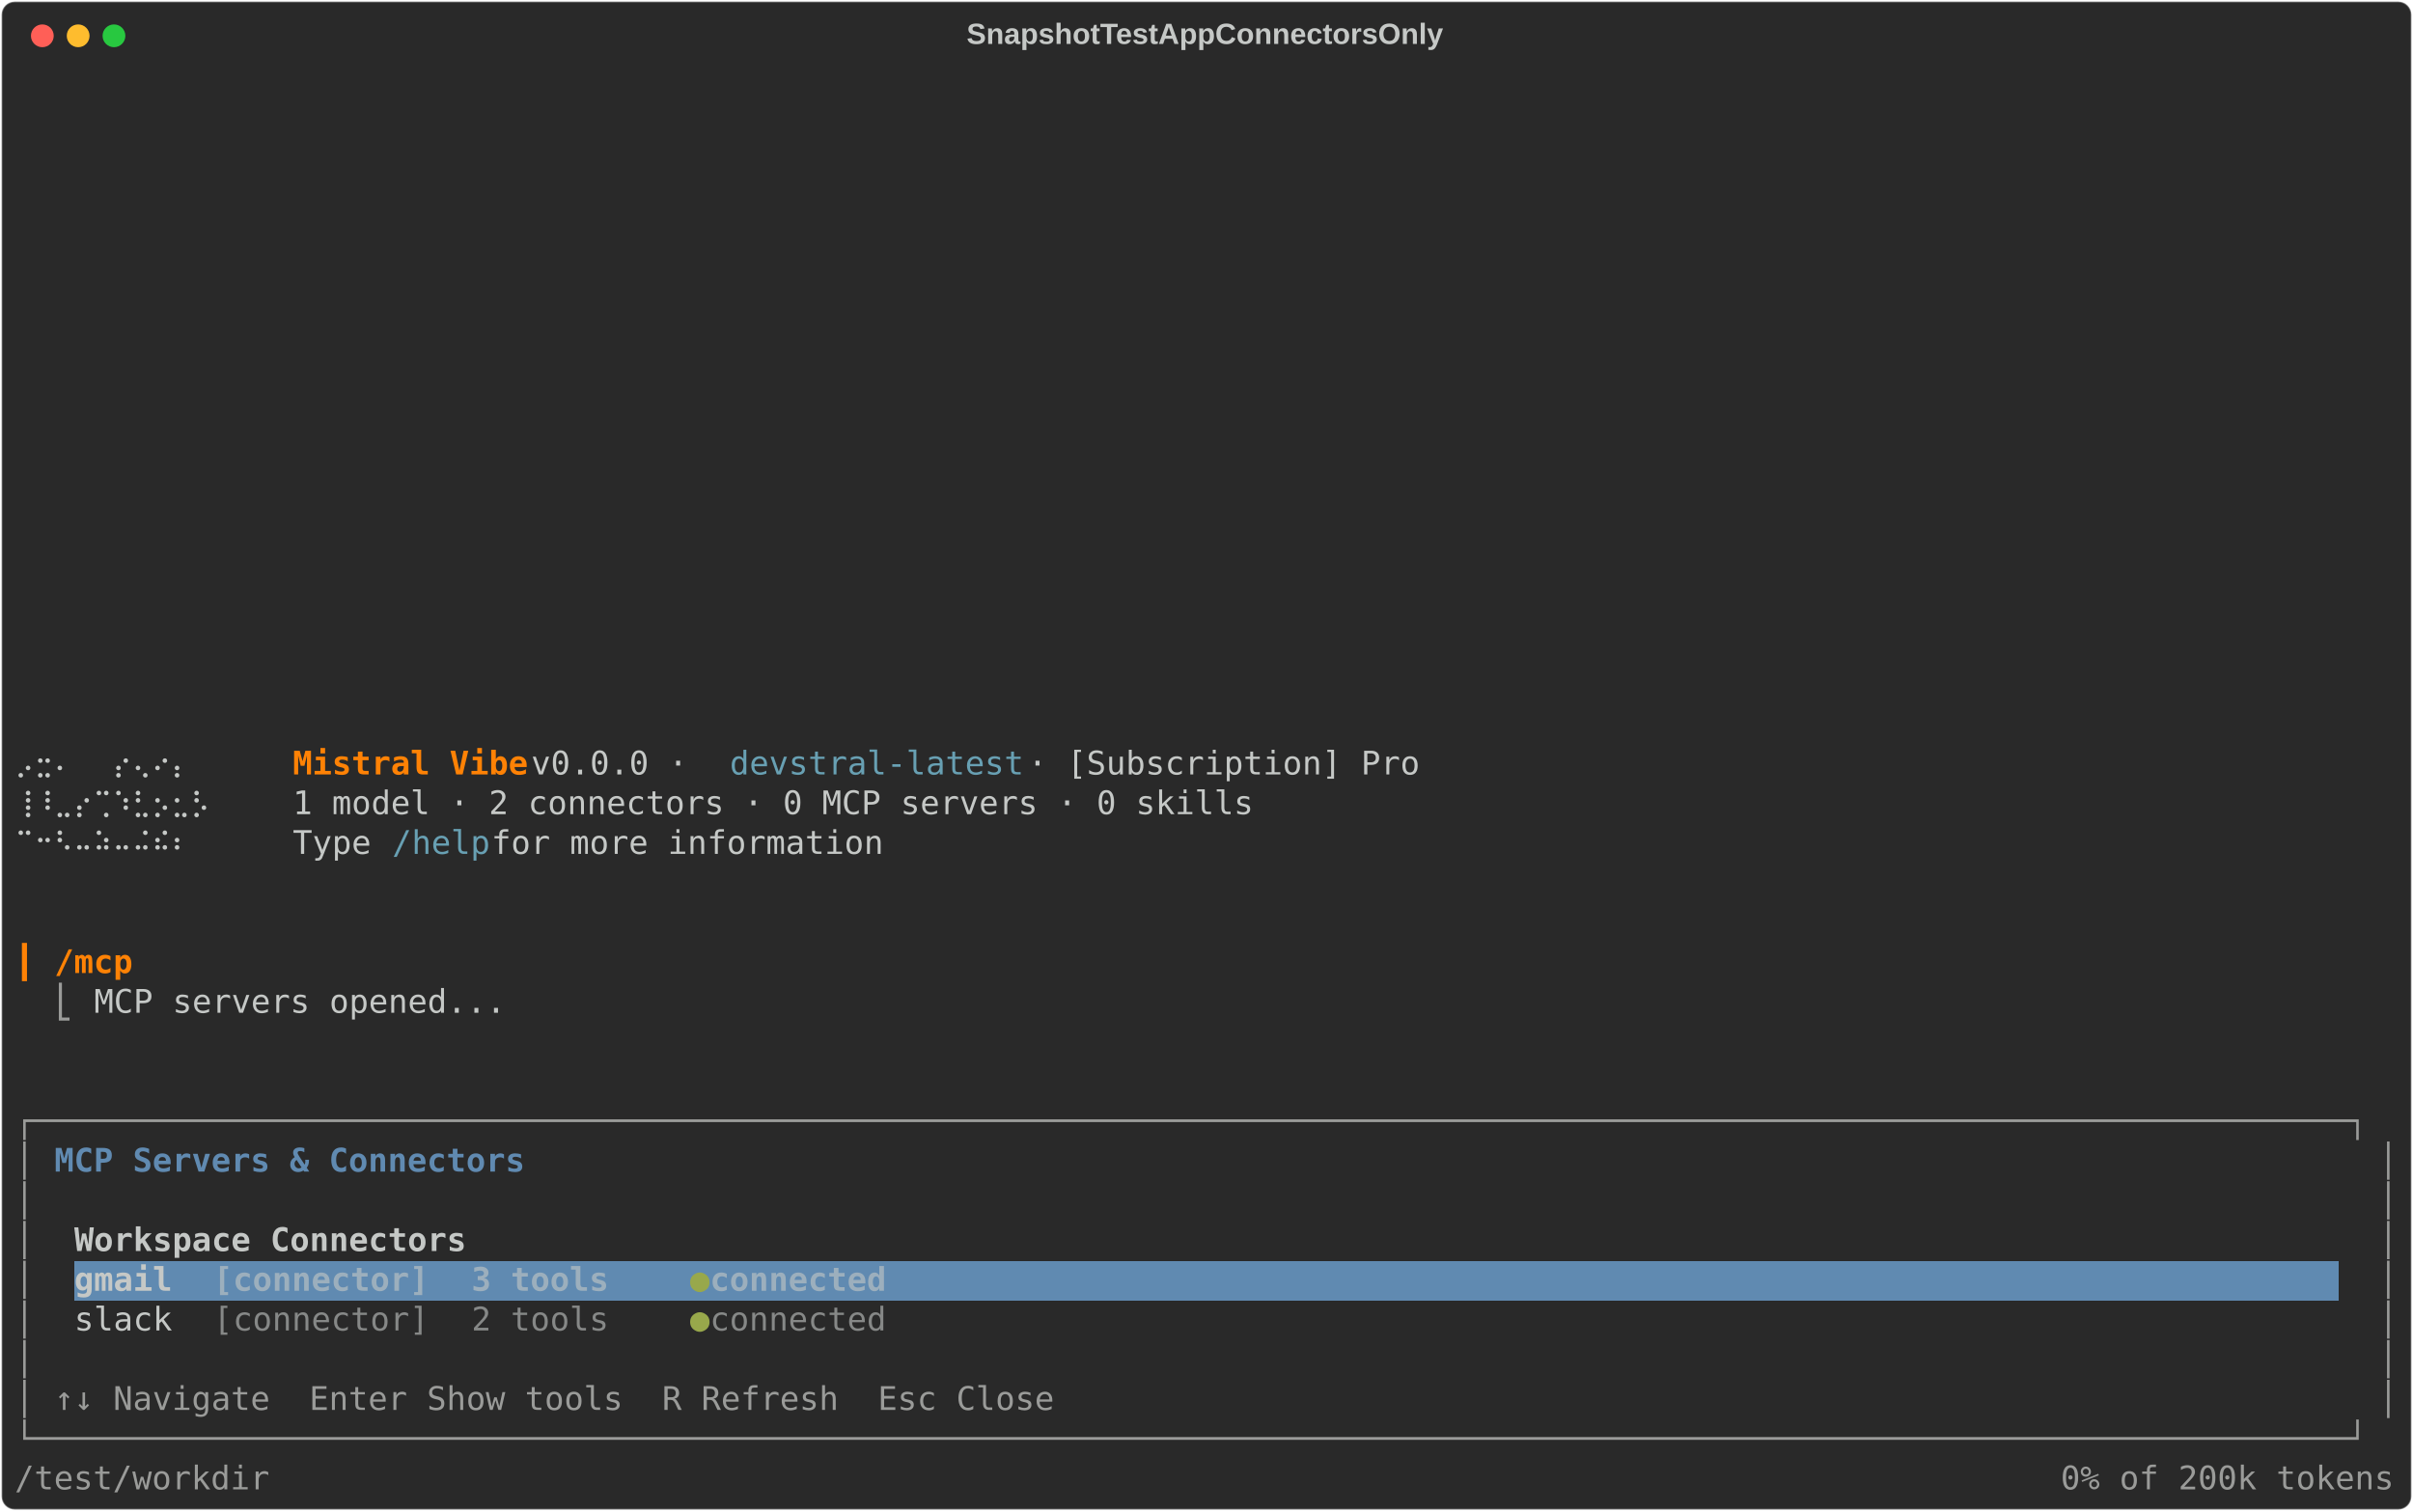
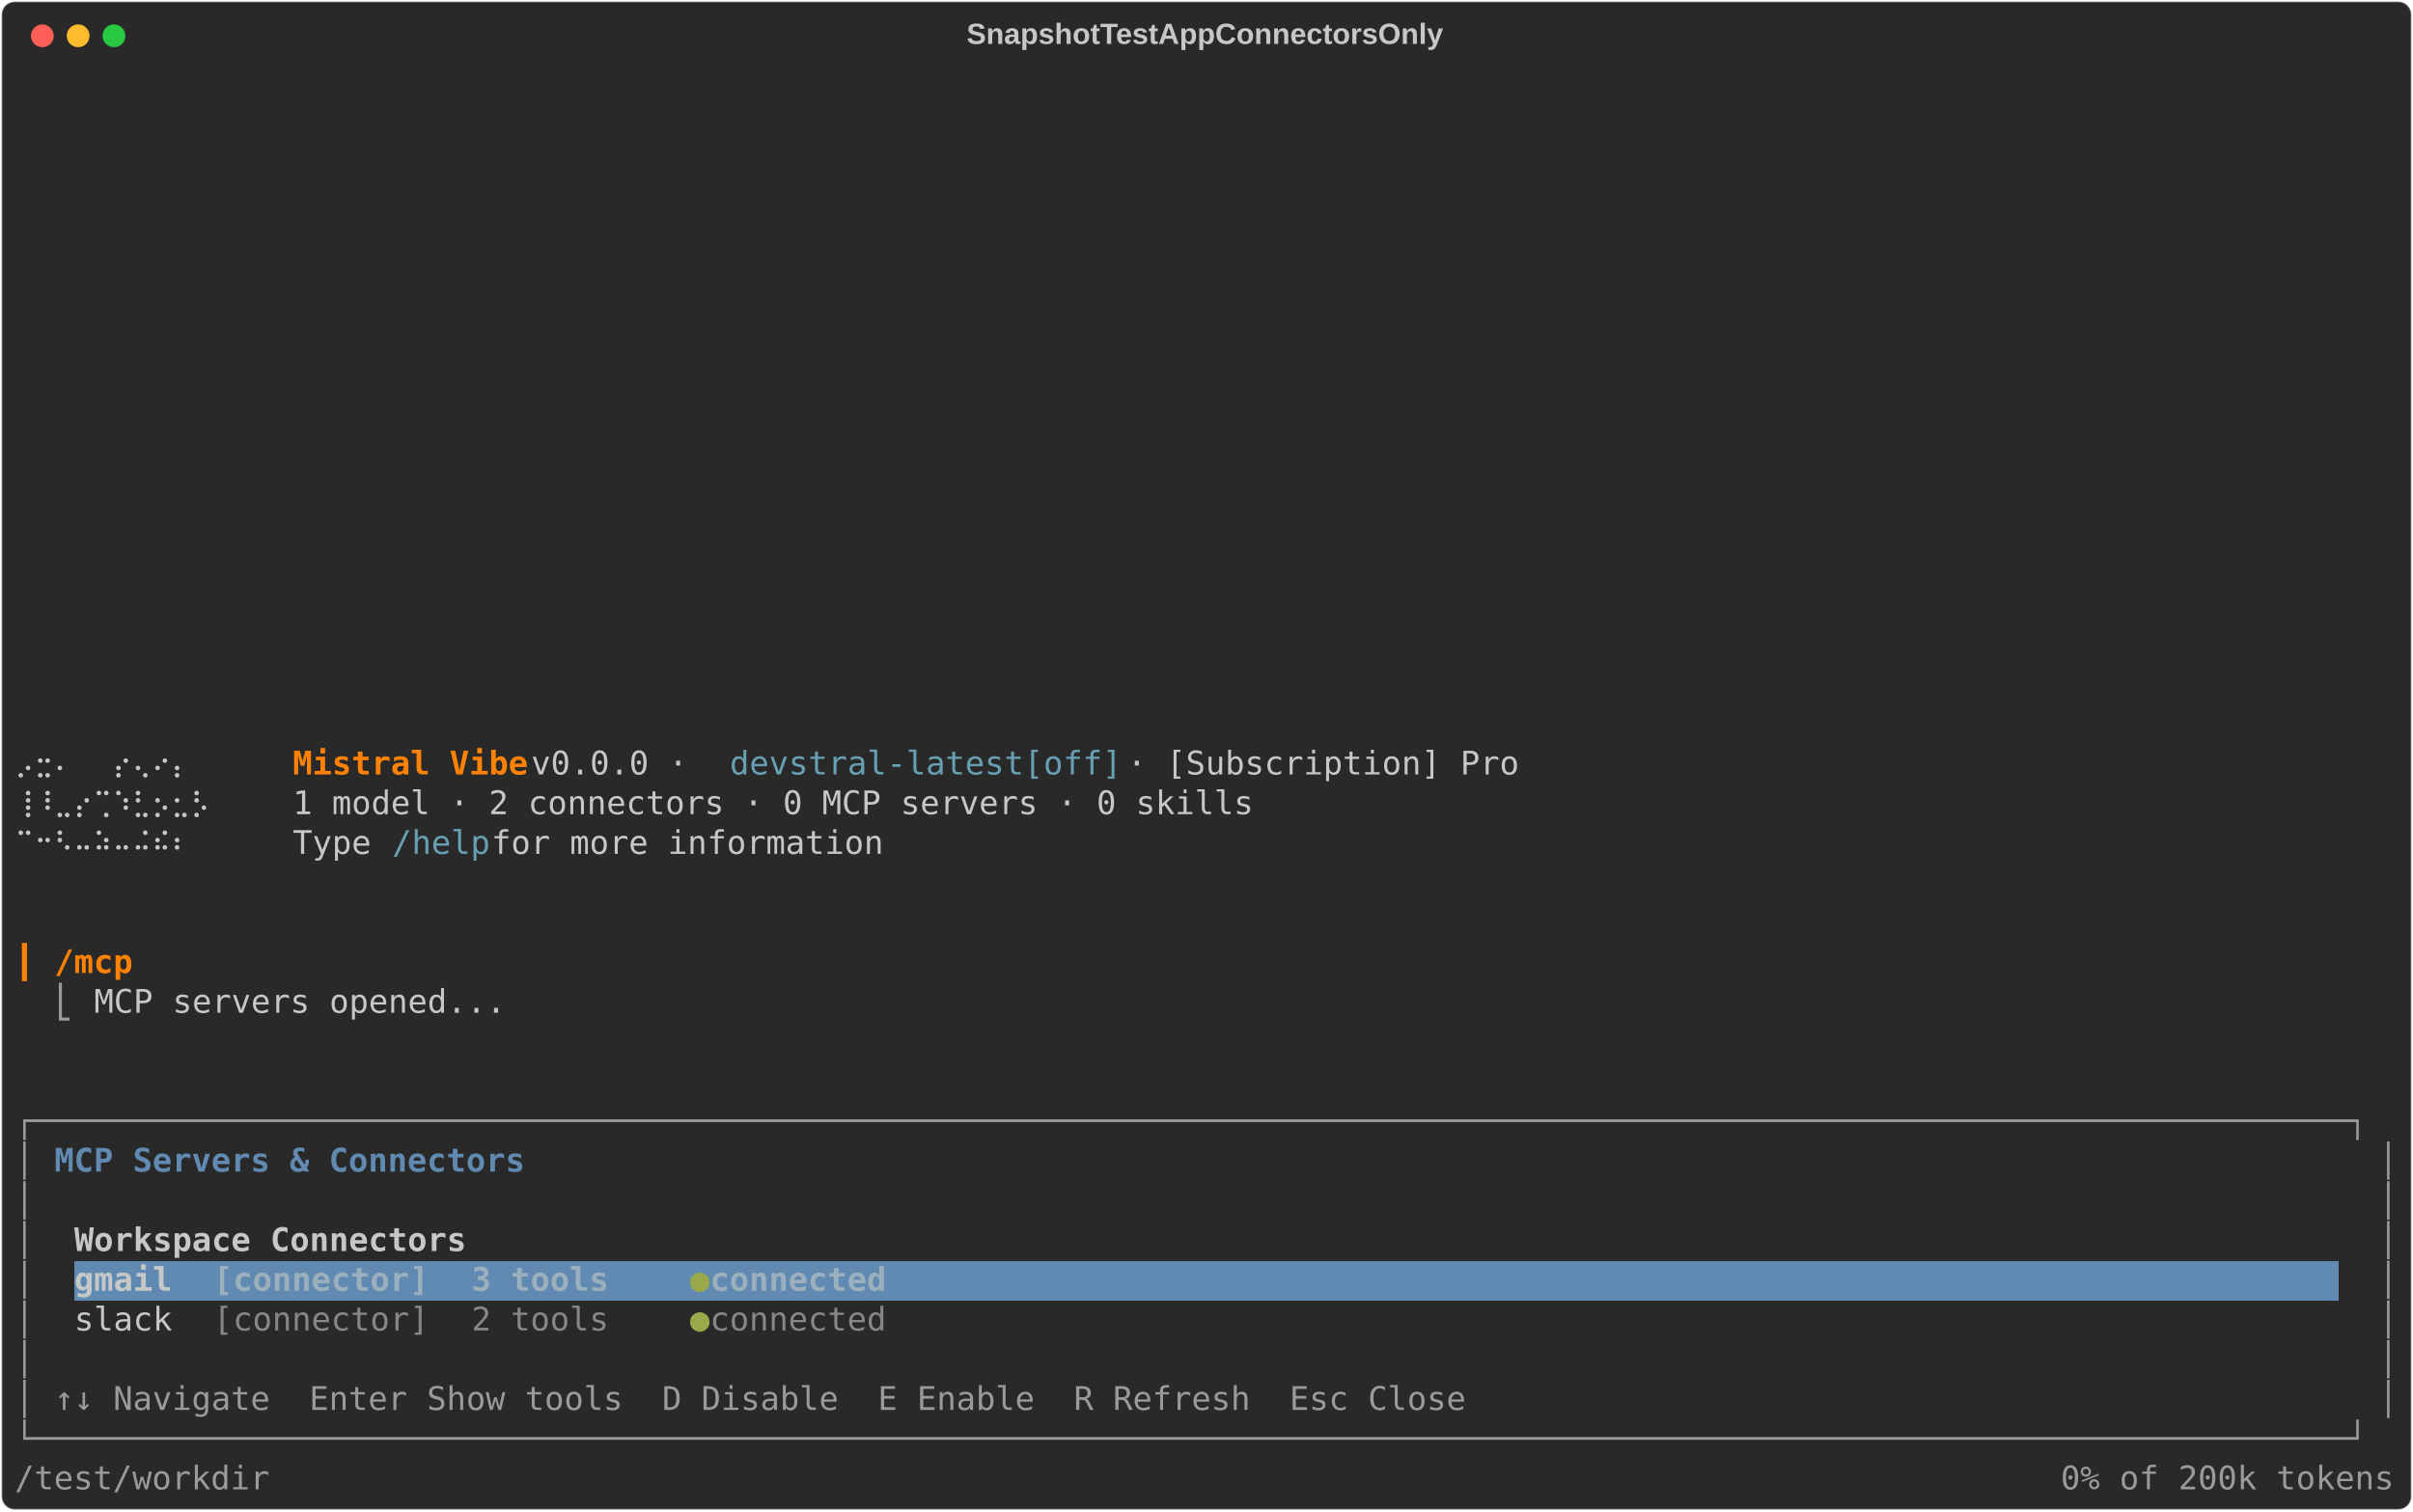
<svg xmlns="http://www.w3.org/2000/svg" class="rich-terminal" viewBox="0 0 1482 928.4">
  <style>

    @font-face {
        font-family: "Fira Code";
        src: local("FiraCode-Regular"),
                url("https://cdnjs.cloudflare.com/ajax/libs/firacode/6.2.0/woff2/FiraCode-Regular.woff2") format("woff2"),
                url("https://cdnjs.cloudflare.com/ajax/libs/firacode/6.2.0/woff/FiraCode-Regular.woff") format("woff");
        font-style: normal;
        font-weight: 400;
    }
    @font-face {
        font-family: "Fira Code";
        src: local("FiraCode-Bold"),
                url("https://cdnjs.cloudflare.com/ajax/libs/firacode/6.2.0/woff2/FiraCode-Bold.woff2") format("woff2"),
                url("https://cdnjs.cloudflare.com/ajax/libs/firacode/6.2.0/woff/FiraCode-Bold.woff") format("woff");
        font-style: bold;
        font-weight: 700;
    }

-     .terminal-4242019355-matrix {
+     .terminal-matrix {
        font-family: Fira Code, monospace;
        font-size: 20px;
        line-height: 24.4px;
        font-variant-east-asian: full-width;
    }

-     .terminal-4242019355-title {
+     .terminal-title {
        font-size: 18px;
        font-weight: bold;
        font-family: arial;
    }

-     .terminal-4242019355-r1 { fill: #c5c8c6 }
- .terminal-4242019355-r2 { fill: #ff8205;font-weight: bold }
- .terminal-4242019355-r3 { fill: #68a0b3 }
- .terminal-4242019355-r4 { fill: #ff8205 }
- .terminal-4242019355-r5 { fill: #9a9b99 }
- .terminal-4242019355-r6 { fill: #608ab1;font-weight: bold }
- .terminal-4242019355-r7 { fill: #c5c8c6;font-weight: bold }
- .terminal-4242019355-r8 { fill: #9cafbd;font-weight: bold }
- .terminal-4242019355-r9 { fill: #98a84b;font-weight: bold }
- .terminal-4242019355-r10 { fill: #868887 }
- .terminal-4242019355-r11 { fill: #98a84b }
+     .terminal-r1 { fill: #c5c8c6 }
+ .terminal-r2 { fill: #ff8205;font-weight: bold }
+ .terminal-r3 { fill: #68a0b3 }
+ .terminal-r4 { fill: #ff8205 }
+ .terminal-r5 { fill: #9a9b99 }
+ .terminal-r6 { fill: #608ab1;font-weight: bold }
+ .terminal-r7 { fill: #c5c8c6;font-weight: bold }
+ .terminal-r8 { fill: #9cafbd;font-weight: bold }
+ .terminal-r9 { fill: #98a84b;font-weight: bold }
+ .terminal-r10 { fill: #868887 }
+ .terminal-r11 { fill: #98a84b }
    </style>
  <defs>
-     <clipPath id="terminal-4242019355-clip-terminal">
+     <clipPath id="terminal-clip-terminal">
      <rect x="0" y="0" width="1463.0" height="877.4" />
    </clipPath>
-     <clipPath id="terminal-4242019355-line-0">
+     <clipPath id="terminal-line-0">
      <rect x="0" y="1.5" width="1464" height="24.65" />
    </clipPath>
-     <clipPath id="terminal-4242019355-line-1">
+     <clipPath id="terminal-line-1">
      <rect x="0" y="25.9" width="1464" height="24.65" />
    </clipPath>
-     <clipPath id="terminal-4242019355-line-2">
+     <clipPath id="terminal-line-2">
      <rect x="0" y="50.3" width="1464" height="24.65" />
    </clipPath>
-     <clipPath id="terminal-4242019355-line-3">
+     <clipPath id="terminal-line-3">
      <rect x="0" y="74.7" width="1464" height="24.65" />
    </clipPath>
-     <clipPath id="terminal-4242019355-line-4">
+     <clipPath id="terminal-line-4">
      <rect x="0" y="99.1" width="1464" height="24.65" />
    </clipPath>
-     <clipPath id="terminal-4242019355-line-5">
+     <clipPath id="terminal-line-5">
      <rect x="0" y="123.5" width="1464" height="24.65" />
    </clipPath>
-     <clipPath id="terminal-4242019355-line-6">
+     <clipPath id="terminal-line-6">
      <rect x="0" y="147.9" width="1464" height="24.65" />
    </clipPath>
-     <clipPath id="terminal-4242019355-line-7">
+     <clipPath id="terminal-line-7">
      <rect x="0" y="172.3" width="1464" height="24.65" />
    </clipPath>
-     <clipPath id="terminal-4242019355-line-8">
+     <clipPath id="terminal-line-8">
      <rect x="0" y="196.7" width="1464" height="24.65" />
    </clipPath>
-     <clipPath id="terminal-4242019355-line-9">
+     <clipPath id="terminal-line-9">
      <rect x="0" y="221.1" width="1464" height="24.65" />
    </clipPath>
-     <clipPath id="terminal-4242019355-line-10">
+     <clipPath id="terminal-line-10">
      <rect x="0" y="245.5" width="1464" height="24.65" />
    </clipPath>
-     <clipPath id="terminal-4242019355-line-11">
+     <clipPath id="terminal-line-11">
      <rect x="0" y="269.9" width="1464" height="24.65" />
    </clipPath>
-     <clipPath id="terminal-4242019355-line-12">
+     <clipPath id="terminal-line-12">
      <rect x="0" y="294.3" width="1464" height="24.65" />
    </clipPath>
-     <clipPath id="terminal-4242019355-line-13">
+     <clipPath id="terminal-line-13">
      <rect x="0" y="318.7" width="1464" height="24.65" />
    </clipPath>
-     <clipPath id="terminal-4242019355-line-14">
+     <clipPath id="terminal-line-14">
      <rect x="0" y="343.1" width="1464" height="24.65" />
    </clipPath>
-     <clipPath id="terminal-4242019355-line-15">
+     <clipPath id="terminal-line-15">
      <rect x="0" y="367.5" width="1464" height="24.65" />
    </clipPath>
-     <clipPath id="terminal-4242019355-line-16">
+     <clipPath id="terminal-line-16">
      <rect x="0" y="391.9" width="1464" height="24.65" />
    </clipPath>
-     <clipPath id="terminal-4242019355-line-17">
+     <clipPath id="terminal-line-17">
      <rect x="0" y="416.3" width="1464" height="24.65" />
    </clipPath>
-     <clipPath id="terminal-4242019355-line-18">
+     <clipPath id="terminal-line-18">
      <rect x="0" y="440.7" width="1464" height="24.65" />
    </clipPath>
-     <clipPath id="terminal-4242019355-line-19">
+     <clipPath id="terminal-line-19">
      <rect x="0" y="465.1" width="1464" height="24.65" />
    </clipPath>
-     <clipPath id="terminal-4242019355-line-20">
+     <clipPath id="terminal-line-20">
      <rect x="0" y="489.5" width="1464" height="24.65" />
    </clipPath>
-     <clipPath id="terminal-4242019355-line-21">
+     <clipPath id="terminal-line-21">
      <rect x="0" y="513.9" width="1464" height="24.65" />
    </clipPath>
-     <clipPath id="terminal-4242019355-line-22">
+     <clipPath id="terminal-line-22">
      <rect x="0" y="538.3" width="1464" height="24.65" />
    </clipPath>
-     <clipPath id="terminal-4242019355-line-23">
+     <clipPath id="terminal-line-23">
      <rect x="0" y="562.7" width="1464" height="24.65" />
    </clipPath>
-     <clipPath id="terminal-4242019355-line-24">
+     <clipPath id="terminal-line-24">
      <rect x="0" y="587.1" width="1464" height="24.65" />
    </clipPath>
-     <clipPath id="terminal-4242019355-line-25">
+     <clipPath id="terminal-line-25">
      <rect x="0" y="611.5" width="1464" height="24.65" />
    </clipPath>
-     <clipPath id="terminal-4242019355-line-26">
+     <clipPath id="terminal-line-26">
      <rect x="0" y="635.9" width="1464" height="24.65" />
    </clipPath>
-     <clipPath id="terminal-4242019355-line-27">
+     <clipPath id="terminal-line-27">
      <rect x="0" y="660.3" width="1464" height="24.65" />
    </clipPath>
-     <clipPath id="terminal-4242019355-line-28">
+     <clipPath id="terminal-line-28">
      <rect x="0" y="684.7" width="1464" height="24.65" />
    </clipPath>
-     <clipPath id="terminal-4242019355-line-29">
+     <clipPath id="terminal-line-29">
      <rect x="0" y="709.1" width="1464" height="24.65" />
    </clipPath>
-     <clipPath id="terminal-4242019355-line-30">
+     <clipPath id="terminal-line-30">
      <rect x="0" y="733.5" width="1464" height="24.65" />
    </clipPath>
-     <clipPath id="terminal-4242019355-line-31">
+     <clipPath id="terminal-line-31">
      <rect x="0" y="757.9" width="1464" height="24.65" />
    </clipPath>
-     <clipPath id="terminal-4242019355-line-32">
+     <clipPath id="terminal-line-32">
      <rect x="0" y="782.3" width="1464" height="24.65" />
    </clipPath>
-     <clipPath id="terminal-4242019355-line-33">
+     <clipPath id="terminal-line-33">
      <rect x="0" y="806.7" width="1464" height="24.65" />
    </clipPath>
-     <clipPath id="terminal-4242019355-line-34">
+     <clipPath id="terminal-line-34">
      <rect x="0" y="831.1" width="1464" height="24.65" />
    </clipPath>
  </defs>
  <rect fill="#292929" stroke="rgba(255,255,255,0.35)" stroke-width="1" x="1" y="1" width="1480" height="926.4" rx="8" />
-   <text class="terminal-4242019355-title" fill="#c5c8c6" text-anchor="middle" x="740" y="27">SnapshotTestAppConnectorsOnly</text>
+   <text class="terminal-title" fill="#c5c8c6" text-anchor="middle" x="740" y="27">SnapshotTestAppConnectorsOnly</text>
  <g transform="translate(26,22)">
    <circle cx="0" cy="0" r="7" fill="#ff5f57" />
    <circle cx="22" cy="0" r="7" fill="#febc2e" />
    <circle cx="44" cy="0" r="7" fill="#28c840" />
  </g>
-   <g transform="translate(9, 41)" clip-path="url(#terminal-4242019355-clip-terminal)">
+   <g transform="translate(9, 41)" clip-path="url(#terminal-clip-terminal)">
    <rect fill="#608ab1" x="36.6" y="733.5" width="85.4" height="24.65" shape-rendering="crispEdges" />
    <rect fill="#608ab1" x="122" y="733.5" width="158.6" height="24.65" shape-rendering="crispEdges" />
    <rect fill="#608ab1" x="280.6" y="733.5" width="109.8" height="24.65" shape-rendering="crispEdges" />
    <rect fill="#608ab1" x="390.4" y="733.5" width="24.4" height="24.65" shape-rendering="crispEdges" />
    <rect fill="#608ab1" x="414.8" y="733.5" width="12.2" height="24.65" shape-rendering="crispEdges" />
    <rect fill="#608ab1" x="427" y="733.5" width="122" height="24.65" shape-rendering="crispEdges" />
    <rect fill="#608ab1" x="549" y="733.5" width="878.4" height="24.65" shape-rendering="crispEdges" />
-     <g class="terminal-4242019355-matrix">
-       <text class="terminal-4242019355-r1" x="1464" y="20" textLength="12.2" clip-path="url(#terminal-4242019355-line-0)">
- </text>
-       <text class="terminal-4242019355-r1" x="1464" y="44.4" textLength="12.2" clip-path="url(#terminal-4242019355-line-1)">
- </text>
-       <text class="terminal-4242019355-r1" x="1464" y="68.8" textLength="12.2" clip-path="url(#terminal-4242019355-line-2)">
- </text>
-       <text class="terminal-4242019355-r1" x="1464" y="93.2" textLength="12.2" clip-path="url(#terminal-4242019355-line-3)">
- </text>
-       <text class="terminal-4242019355-r1" x="1464" y="117.6" textLength="12.2" clip-path="url(#terminal-4242019355-line-4)">
- </text>
-       <text class="terminal-4242019355-r1" x="1464" y="142" textLength="12.2" clip-path="url(#terminal-4242019355-line-5)">
- </text>
-       <text class="terminal-4242019355-r1" x="1464" y="166.4" textLength="12.2" clip-path="url(#terminal-4242019355-line-6)">
- </text>
-       <text class="terminal-4242019355-r1" x="1464" y="190.8" textLength="12.2" clip-path="url(#terminal-4242019355-line-7)">
- </text>
-       <text class="terminal-4242019355-r1" x="1464" y="215.2" textLength="12.2" clip-path="url(#terminal-4242019355-line-8)">
- </text>
-       <text class="terminal-4242019355-r1" x="1464" y="239.6" textLength="12.2" clip-path="url(#terminal-4242019355-line-9)">
- </text>
-       <text class="terminal-4242019355-r1" x="1464" y="264" textLength="12.2" clip-path="url(#terminal-4242019355-line-10)">
- </text>
-       <text class="terminal-4242019355-r1" x="1464" y="288.4" textLength="12.2" clip-path="url(#terminal-4242019355-line-11)">
- </text>
-       <text class="terminal-4242019355-r1" x="1464" y="312.8" textLength="12.2" clip-path="url(#terminal-4242019355-line-12)">
- </text>
-       <text class="terminal-4242019355-r1" x="1464" y="337.2" textLength="12.2" clip-path="url(#terminal-4242019355-line-13)">
- </text>
-       <text class="terminal-4242019355-r1" x="1464" y="361.6" textLength="12.2" clip-path="url(#terminal-4242019355-line-14)">
- </text>
-       <text class="terminal-4242019355-r1" x="1464" y="386" textLength="12.2" clip-path="url(#terminal-4242019355-line-15)">
- </text>
-       <text class="terminal-4242019355-r1" x="1464" y="410.4" textLength="12.2" clip-path="url(#terminal-4242019355-line-16)">
- </text>
-       <text class="terminal-4242019355-r1" x="0" y="434.8" textLength="134.2" clip-path="url(#terminal-4242019355-line-17)">  ⡠⣒⠄  ⡔⢄⠔⡄</text>
-       <text class="terminal-4242019355-r2" x="170.8" y="434.8" textLength="146.4" clip-path="url(#terminal-4242019355-line-17)">Mistral Vibe</text>
-       <text class="terminal-4242019355-r1" x="317.2" y="434.8" textLength="122" clip-path="url(#terminal-4242019355-line-17)"> v0.0.0 · </text>
-       <text class="terminal-4242019355-r3" x="439.2" y="434.8" textLength="183" clip-path="url(#terminal-4242019355-line-17)">devstral-latest</text>
-       <text class="terminal-4242019355-r1" x="622.2" y="434.8" textLength="256.2" clip-path="url(#terminal-4242019355-line-17)"> · [Subscription] Pro</text>
-       <text class="terminal-4242019355-r1" x="1464" y="434.8" textLength="12.2" clip-path="url(#terminal-4242019355-line-17)">
- </text>
-       <text class="terminal-4242019355-r1" x="0" y="459.2" textLength="134.2" clip-path="url(#terminal-4242019355-line-18)"> ⢸⠸⣀⡔⢉⠱⣃⡢⣂⡣</text>
-       <text class="terminal-4242019355-r1" x="170.8" y="459.2" textLength="597.8" clip-path="url(#terminal-4242019355-line-18)">1 model · 2 connectors · 0 MCP servers · 0 skills</text>
-       <text class="terminal-4242019355-r1" x="1464" y="459.2" textLength="12.2" clip-path="url(#terminal-4242019355-line-18)">
- </text>
-       <text class="terminal-4242019355-r1" x="0" y="483.6" textLength="134.2" clip-path="url(#terminal-4242019355-line-19)">  ⠉⠒⠣⠤⠵⠤⠬⠮⠆</text>
-       <text class="terminal-4242019355-r1" x="170.8" y="483.6" textLength="61" clip-path="url(#terminal-4242019355-line-19)">Type </text>
-       <text class="terminal-4242019355-r3" x="231.8" y="483.6" textLength="61" clip-path="url(#terminal-4242019355-line-19)">/help</text>
-       <text class="terminal-4242019355-r1" x="292.8" y="483.6" textLength="256.2" clip-path="url(#terminal-4242019355-line-19)"> for more information</text>
-       <text class="terminal-4242019355-r1" x="1464" y="483.6" textLength="12.2" clip-path="url(#terminal-4242019355-line-19)">
- </text>
-       <text class="terminal-4242019355-r1" x="1464" y="508" textLength="12.2" clip-path="url(#terminal-4242019355-line-20)">
- </text>
-       <text class="terminal-4242019355-r1" x="1464" y="532.4" textLength="12.2" clip-path="url(#terminal-4242019355-line-21)">
- </text>
-       <text class="terminal-4242019355-r4" x="0" y="556.8" textLength="12.2" clip-path="url(#terminal-4242019355-line-22)">┃</text>
-       <text class="terminal-4242019355-r2" x="24.4" y="556.8" textLength="48.8" clip-path="url(#terminal-4242019355-line-22)">/mcp</text>
-       <text class="terminal-4242019355-r1" x="1464" y="556.8" textLength="12.2" clip-path="url(#terminal-4242019355-line-22)">
- </text>
-       <text class="terminal-4242019355-r5" x="24.4" y="581.2" textLength="12.2" clip-path="url(#terminal-4242019355-line-23)">⎣</text>
-       <text class="terminal-4242019355-r1" x="48.8" y="581.2" textLength="256.2" clip-path="url(#terminal-4242019355-line-23)">MCP servers opened...</text>
-       <text class="terminal-4242019355-r1" x="1464" y="581.2" textLength="12.2" clip-path="url(#terminal-4242019355-line-23)">
- </text>
-       <text class="terminal-4242019355-r1" x="1464" y="605.6" textLength="12.2" clip-path="url(#terminal-4242019355-line-24)">
- </text>
-       <text class="terminal-4242019355-r1" x="1464" y="630" textLength="12.2" clip-path="url(#terminal-4242019355-line-25)">
- </text>
-       <text class="terminal-4242019355-r5" x="0" y="654.4" textLength="1464" clip-path="url(#terminal-4242019355-line-26)">┌──────────────────────────────────────────────────────────────────────────────────────────────────────────────────────┐</text>
-       <text class="terminal-4242019355-r1" x="1464" y="654.4" textLength="12.2" clip-path="url(#terminal-4242019355-line-26)">
- </text>
-       <text class="terminal-4242019355-r5" x="0" y="678.8" textLength="12.2" clip-path="url(#terminal-4242019355-line-27)">│</text>
-       <text class="terminal-4242019355-r6" x="24.4" y="678.8" textLength="292.8" clip-path="url(#terminal-4242019355-line-27)">MCP Servers &amp; Connectors</text>
-       <text class="terminal-4242019355-r5" x="1451.8" y="678.8" textLength="12.2" clip-path="url(#terminal-4242019355-line-27)">│</text>
-       <text class="terminal-4242019355-r1" x="1464" y="678.8" textLength="12.2" clip-path="url(#terminal-4242019355-line-27)">
- </text>
-       <text class="terminal-4242019355-r5" x="0" y="703.2" textLength="12.2" clip-path="url(#terminal-4242019355-line-28)">│</text>
-       <text class="terminal-4242019355-r5" x="1451.8" y="703.2" textLength="12.2" clip-path="url(#terminal-4242019355-line-28)">│</text>
-       <text class="terminal-4242019355-r1" x="1464" y="703.2" textLength="12.2" clip-path="url(#terminal-4242019355-line-28)">
- </text>
-       <text class="terminal-4242019355-r5" x="0" y="727.6" textLength="12.2" clip-path="url(#terminal-4242019355-line-29)">│</text>
-       <text class="terminal-4242019355-r7" x="36.6" y="727.6" textLength="244" clip-path="url(#terminal-4242019355-line-29)">Workspace Connectors</text>
-       <text class="terminal-4242019355-r5" x="1451.8" y="727.6" textLength="12.2" clip-path="url(#terminal-4242019355-line-29)">│</text>
-       <text class="terminal-4242019355-r1" x="1464" y="727.6" textLength="12.2" clip-path="url(#terminal-4242019355-line-29)">
- </text>
-       <text class="terminal-4242019355-r5" x="0" y="752" textLength="12.2" clip-path="url(#terminal-4242019355-line-30)">│</text>
-       <text class="terminal-4242019355-r7" x="36.6" y="752" textLength="85.4" clip-path="url(#terminal-4242019355-line-30)">  gmail</text>
-       <text class="terminal-4242019355-r8" x="122" y="752" textLength="158.6" clip-path="url(#terminal-4242019355-line-30)">  [connector]</text>
-       <text class="terminal-4242019355-r8" x="280.6" y="752" textLength="109.8" clip-path="url(#terminal-4242019355-line-30)">  3 tools</text>
-       <text class="terminal-4242019355-r9" x="414.8" y="752" textLength="12.2" clip-path="url(#terminal-4242019355-line-30)">●</text>
-       <text class="terminal-4242019355-r8" x="427" y="752" textLength="122" clip-path="url(#terminal-4242019355-line-30)"> connected</text>
-       <text class="terminal-4242019355-r5" x="1451.8" y="752" textLength="12.2" clip-path="url(#terminal-4242019355-line-30)">│</text>
-       <text class="terminal-4242019355-r1" x="1464" y="752" textLength="12.2" clip-path="url(#terminal-4242019355-line-30)">
- </text>
-       <text class="terminal-4242019355-r5" x="0" y="776.4" textLength="12.2" clip-path="url(#terminal-4242019355-line-31)">│</text>
-       <text class="terminal-4242019355-r1" x="36.6" y="776.4" textLength="85.4" clip-path="url(#terminal-4242019355-line-31)">  slack</text>
-       <text class="terminal-4242019355-r10" x="122" y="776.4" textLength="158.6" clip-path="url(#terminal-4242019355-line-31)">  [connector]</text>
-       <text class="terminal-4242019355-r10" x="280.6" y="776.4" textLength="109.8" clip-path="url(#terminal-4242019355-line-31)">  2 tools</text>
-       <text class="terminal-4242019355-r11" x="414.8" y="776.4" textLength="12.2" clip-path="url(#terminal-4242019355-line-31)">●</text>
-       <text class="terminal-4242019355-r10" x="427" y="776.4" textLength="122" clip-path="url(#terminal-4242019355-line-31)"> connected</text>
-       <text class="terminal-4242019355-r5" x="1451.8" y="776.4" textLength="12.2" clip-path="url(#terminal-4242019355-line-31)">│</text>
-       <text class="terminal-4242019355-r1" x="1464" y="776.4" textLength="12.2" clip-path="url(#terminal-4242019355-line-31)">
- </text>
-       <text class="terminal-4242019355-r5" x="0" y="800.8" textLength="12.2" clip-path="url(#terminal-4242019355-line-32)">│</text>
-       <text class="terminal-4242019355-r5" x="1451.8" y="800.8" textLength="12.2" clip-path="url(#terminal-4242019355-line-32)">│</text>
-       <text class="terminal-4242019355-r1" x="1464" y="800.8" textLength="12.2" clip-path="url(#terminal-4242019355-line-32)">
- </text>
-       <text class="terminal-4242019355-r5" x="0" y="825.2" textLength="12.2" clip-path="url(#terminal-4242019355-line-33)">│</text>
-       <text class="terminal-4242019355-r5" x="24.4" y="825.2" textLength="622.2" clip-path="url(#terminal-4242019355-line-33)">↑↓ Navigate  Enter Show tools  R Refresh  Esc Close</text>
-       <text class="terminal-4242019355-r5" x="1451.8" y="825.2" textLength="12.2" clip-path="url(#terminal-4242019355-line-33)">│</text>
-       <text class="terminal-4242019355-r1" x="1464" y="825.2" textLength="12.2" clip-path="url(#terminal-4242019355-line-33)">
- </text>
-       <text class="terminal-4242019355-r5" x="0" y="849.6" textLength="1464" clip-path="url(#terminal-4242019355-line-34)">└──────────────────────────────────────────────────────────────────────────────────────────────────────────────────────┘</text>
-       <text class="terminal-4242019355-r1" x="1464" y="849.6" textLength="12.2" clip-path="url(#terminal-4242019355-line-34)">
- </text>
-       <text class="terminal-4242019355-r5" x="0" y="874" textLength="158.6" clip-path="url(#terminal-4242019355-line-35)">/test/workdir</text>
-       <text class="terminal-4242019355-r5" x="1256.6" y="874" textLength="207.4" clip-path="url(#terminal-4242019355-line-35)">0% of 200k tokens</text>
+     <g class="terminal-matrix">
+       <text class="terminal-r1" x="1464" y="20" textLength="12.2" clip-path="url(#terminal-line-0)">
+ </text>
+       <text class="terminal-r1" x="1464" y="44.4" textLength="12.2" clip-path="url(#terminal-line-1)">
+ </text>
+       <text class="terminal-r1" x="1464" y="68.8" textLength="12.2" clip-path="url(#terminal-line-2)">
+ </text>
+       <text class="terminal-r1" x="1464" y="93.2" textLength="12.2" clip-path="url(#terminal-line-3)">
+ </text>
+       <text class="terminal-r1" x="1464" y="117.6" textLength="12.2" clip-path="url(#terminal-line-4)">
+ </text>
+       <text class="terminal-r1" x="1464" y="142" textLength="12.2" clip-path="url(#terminal-line-5)">
+ </text>
+       <text class="terminal-r1" x="1464" y="166.4" textLength="12.2" clip-path="url(#terminal-line-6)">
+ </text>
+       <text class="terminal-r1" x="1464" y="190.8" textLength="12.2" clip-path="url(#terminal-line-7)">
+ </text>
+       <text class="terminal-r1" x="1464" y="215.2" textLength="12.2" clip-path="url(#terminal-line-8)">
+ </text>
+       <text class="terminal-r1" x="1464" y="239.6" textLength="12.2" clip-path="url(#terminal-line-9)">
+ </text>
+       <text class="terminal-r1" x="1464" y="264" textLength="12.2" clip-path="url(#terminal-line-10)">
+ </text>
+       <text class="terminal-r1" x="1464" y="288.4" textLength="12.2" clip-path="url(#terminal-line-11)">
+ </text>
+       <text class="terminal-r1" x="1464" y="312.8" textLength="12.2" clip-path="url(#terminal-line-12)">
+ </text>
+       <text class="terminal-r1" x="1464" y="337.2" textLength="12.2" clip-path="url(#terminal-line-13)">
+ </text>
+       <text class="terminal-r1" x="1464" y="361.6" textLength="12.2" clip-path="url(#terminal-line-14)">
+ </text>
+       <text class="terminal-r1" x="1464" y="386" textLength="12.2" clip-path="url(#terminal-line-15)">
+ </text>
+       <text class="terminal-r1" x="1464" y="410.4" textLength="12.2" clip-path="url(#terminal-line-16)">
+ </text>
+       <text class="terminal-r1" x="0" y="434.8" textLength="134.2" clip-path="url(#terminal-line-17)">  ⡠⣒⠄  ⡔⢄⠔⡄</text>
+       <text class="terminal-r2" x="170.8" y="434.8" textLength="146.4" clip-path="url(#terminal-line-17)">Mistral Vibe</text>
+       <text class="terminal-r1" x="317.2" y="434.8" textLength="122" clip-path="url(#terminal-line-17)"> v0.0.0 · </text>
+       <text class="terminal-r3" x="439.2" y="434.8" textLength="244" clip-path="url(#terminal-line-17)">devstral-latest[off]</text>
+       <text class="terminal-r1" x="683.2" y="434.8" textLength="256.2" clip-path="url(#terminal-line-17)"> · [Subscription] Pro</text>
+       <text class="terminal-r1" x="1464" y="434.8" textLength="12.2" clip-path="url(#terminal-line-17)">
+ </text>
+       <text class="terminal-r1" x="0" y="459.2" textLength="134.2" clip-path="url(#terminal-line-18)"> ⢸⠸⣀⡔⢉⠱⣃⡢⣂⡣</text>
+       <text class="terminal-r1" x="170.8" y="459.2" textLength="597.8" clip-path="url(#terminal-line-18)">1 model · 2 connectors · 0 MCP servers · 0 skills</text>
+       <text class="terminal-r1" x="1464" y="459.2" textLength="12.2" clip-path="url(#terminal-line-18)">
+ </text>
+       <text class="terminal-r1" x="0" y="483.6" textLength="134.2" clip-path="url(#terminal-line-19)">  ⠉⠒⠣⠤⠵⠤⠬⠮⠆</text>
+       <text class="terminal-r1" x="170.8" y="483.6" textLength="61" clip-path="url(#terminal-line-19)">Type </text>
+       <text class="terminal-r3" x="231.8" y="483.6" textLength="61" clip-path="url(#terminal-line-19)">/help</text>
+       <text class="terminal-r1" x="292.8" y="483.6" textLength="256.2" clip-path="url(#terminal-line-19)"> for more information</text>
+       <text class="terminal-r1" x="1464" y="483.6" textLength="12.2" clip-path="url(#terminal-line-19)">
+ </text>
+       <text class="terminal-r1" x="1464" y="508" textLength="12.2" clip-path="url(#terminal-line-20)">
+ </text>
+       <text class="terminal-r1" x="1464" y="532.4" textLength="12.2" clip-path="url(#terminal-line-21)">
+ </text>
+       <text class="terminal-r4" x="0" y="556.8" textLength="12.2" clip-path="url(#terminal-line-22)">┃</text>
+       <text class="terminal-r2" x="24.4" y="556.8" textLength="48.8" clip-path="url(#terminal-line-22)">/mcp</text>
+       <text class="terminal-r1" x="1464" y="556.8" textLength="12.2" clip-path="url(#terminal-line-22)">
+ </text>
+       <text class="terminal-r5" x="24.4" y="581.2" textLength="12.2" clip-path="url(#terminal-line-23)">⎣</text>
+       <text class="terminal-r1" x="48.8" y="581.2" textLength="256.2" clip-path="url(#terminal-line-23)">MCP servers opened...</text>
+       <text class="terminal-r1" x="1464" y="581.2" textLength="12.2" clip-path="url(#terminal-line-23)">
+ </text>
+       <text class="terminal-r1" x="1464" y="605.6" textLength="12.2" clip-path="url(#terminal-line-24)">
+ </text>
+       <text class="terminal-r1" x="1464" y="630" textLength="12.2" clip-path="url(#terminal-line-25)">
+ </text>
+       <text class="terminal-r5" x="0" y="654.4" textLength="1464" clip-path="url(#terminal-line-26)">┌──────────────────────────────────────────────────────────────────────────────────────────────────────────────────────┐</text>
+       <text class="terminal-r1" x="1464" y="654.4" textLength="12.2" clip-path="url(#terminal-line-26)">
+ </text>
+       <text class="terminal-r5" x="0" y="678.8" textLength="12.2" clip-path="url(#terminal-line-27)">│</text>
+       <text class="terminal-r6" x="24.4" y="678.8" textLength="292.8" clip-path="url(#terminal-line-27)">MCP Servers &amp; Connectors</text>
+       <text class="terminal-r5" x="1451.8" y="678.8" textLength="12.2" clip-path="url(#terminal-line-27)">│</text>
+       <text class="terminal-r1" x="1464" y="678.8" textLength="12.2" clip-path="url(#terminal-line-27)">
+ </text>
+       <text class="terminal-r5" x="0" y="703.2" textLength="12.2" clip-path="url(#terminal-line-28)">│</text>
+       <text class="terminal-r5" x="1451.8" y="703.2" textLength="12.2" clip-path="url(#terminal-line-28)">│</text>
+       <text class="terminal-r1" x="1464" y="703.2" textLength="12.2" clip-path="url(#terminal-line-28)">
+ </text>
+       <text class="terminal-r5" x="0" y="727.6" textLength="12.2" clip-path="url(#terminal-line-29)">│</text>
+       <text class="terminal-r7" x="36.6" y="727.6" textLength="244" clip-path="url(#terminal-line-29)">Workspace Connectors</text>
+       <text class="terminal-r5" x="1451.8" y="727.6" textLength="12.2" clip-path="url(#terminal-line-29)">│</text>
+       <text class="terminal-r1" x="1464" y="727.6" textLength="12.2" clip-path="url(#terminal-line-29)">
+ </text>
+       <text class="terminal-r5" x="0" y="752" textLength="12.2" clip-path="url(#terminal-line-30)">│</text>
+       <text class="terminal-r7" x="36.6" y="752" textLength="85.4" clip-path="url(#terminal-line-30)">  gmail</text>
+       <text class="terminal-r8" x="122" y="752" textLength="158.6" clip-path="url(#terminal-line-30)">  [connector]</text>
+       <text class="terminal-r8" x="280.6" y="752" textLength="109.8" clip-path="url(#terminal-line-30)">  3 tools</text>
+       <text class="terminal-r9" x="414.8" y="752" textLength="12.2" clip-path="url(#terminal-line-30)">●</text>
+       <text class="terminal-r8" x="427" y="752" textLength="122" clip-path="url(#terminal-line-30)"> connected</text>
+       <text class="terminal-r5" x="1451.8" y="752" textLength="12.2" clip-path="url(#terminal-line-30)">│</text>
+       <text class="terminal-r1" x="1464" y="752" textLength="12.2" clip-path="url(#terminal-line-30)">
+ </text>
+       <text class="terminal-r5" x="0" y="776.4" textLength="12.2" clip-path="url(#terminal-line-31)">│</text>
+       <text class="terminal-r1" x="36.6" y="776.4" textLength="85.4" clip-path="url(#terminal-line-31)">  slack</text>
+       <text class="terminal-r10" x="122" y="776.4" textLength="158.6" clip-path="url(#terminal-line-31)">  [connector]</text>
+       <text class="terminal-r10" x="280.6" y="776.4" textLength="109.8" clip-path="url(#terminal-line-31)">  2 tools</text>
+       <text class="terminal-r11" x="414.8" y="776.4" textLength="12.2" clip-path="url(#terminal-line-31)">●</text>
+       <text class="terminal-r10" x="427" y="776.4" textLength="122" clip-path="url(#terminal-line-31)"> connected</text>
+       <text class="terminal-r5" x="1451.8" y="776.4" textLength="12.2" clip-path="url(#terminal-line-31)">│</text>
+       <text class="terminal-r1" x="1464" y="776.4" textLength="12.2" clip-path="url(#terminal-line-31)">
+ </text>
+       <text class="terminal-r5" x="0" y="800.8" textLength="12.2" clip-path="url(#terminal-line-32)">│</text>
+       <text class="terminal-r5" x="1451.8" y="800.8" textLength="12.2" clip-path="url(#terminal-line-32)">│</text>
+       <text class="terminal-r1" x="1464" y="800.8" textLength="12.2" clip-path="url(#terminal-line-32)">
+ </text>
+       <text class="terminal-r5" x="0" y="825.2" textLength="12.2" clip-path="url(#terminal-line-33)">│</text>
+       <text class="terminal-r5" x="24.4" y="825.2" textLength="878.4" clip-path="url(#terminal-line-33)">↑↓ Navigate  Enter Show tools  D Disable  E Enable  R Refresh  Esc Close</text>
+       <text class="terminal-r5" x="1451.8" y="825.2" textLength="12.2" clip-path="url(#terminal-line-33)">│</text>
+       <text class="terminal-r1" x="1464" y="825.2" textLength="12.2" clip-path="url(#terminal-line-33)">
+ </text>
+       <text class="terminal-r5" x="0" y="849.6" textLength="1464" clip-path="url(#terminal-line-34)">└──────────────────────────────────────────────────────────────────────────────────────────────────────────────────────┘</text>
+       <text class="terminal-r1" x="1464" y="849.6" textLength="12.2" clip-path="url(#terminal-line-34)">
+ </text>
+       <text class="terminal-r5" x="0" y="874" textLength="158.6" clip-path="url(#terminal-line-35)">/test/workdir</text>
+       <text class="terminal-r5" x="1256.6" y="874" textLength="207.4" clip-path="url(#terminal-line-35)">0% of 200k tokens</text>
    </g>
  </g>
</svg>
